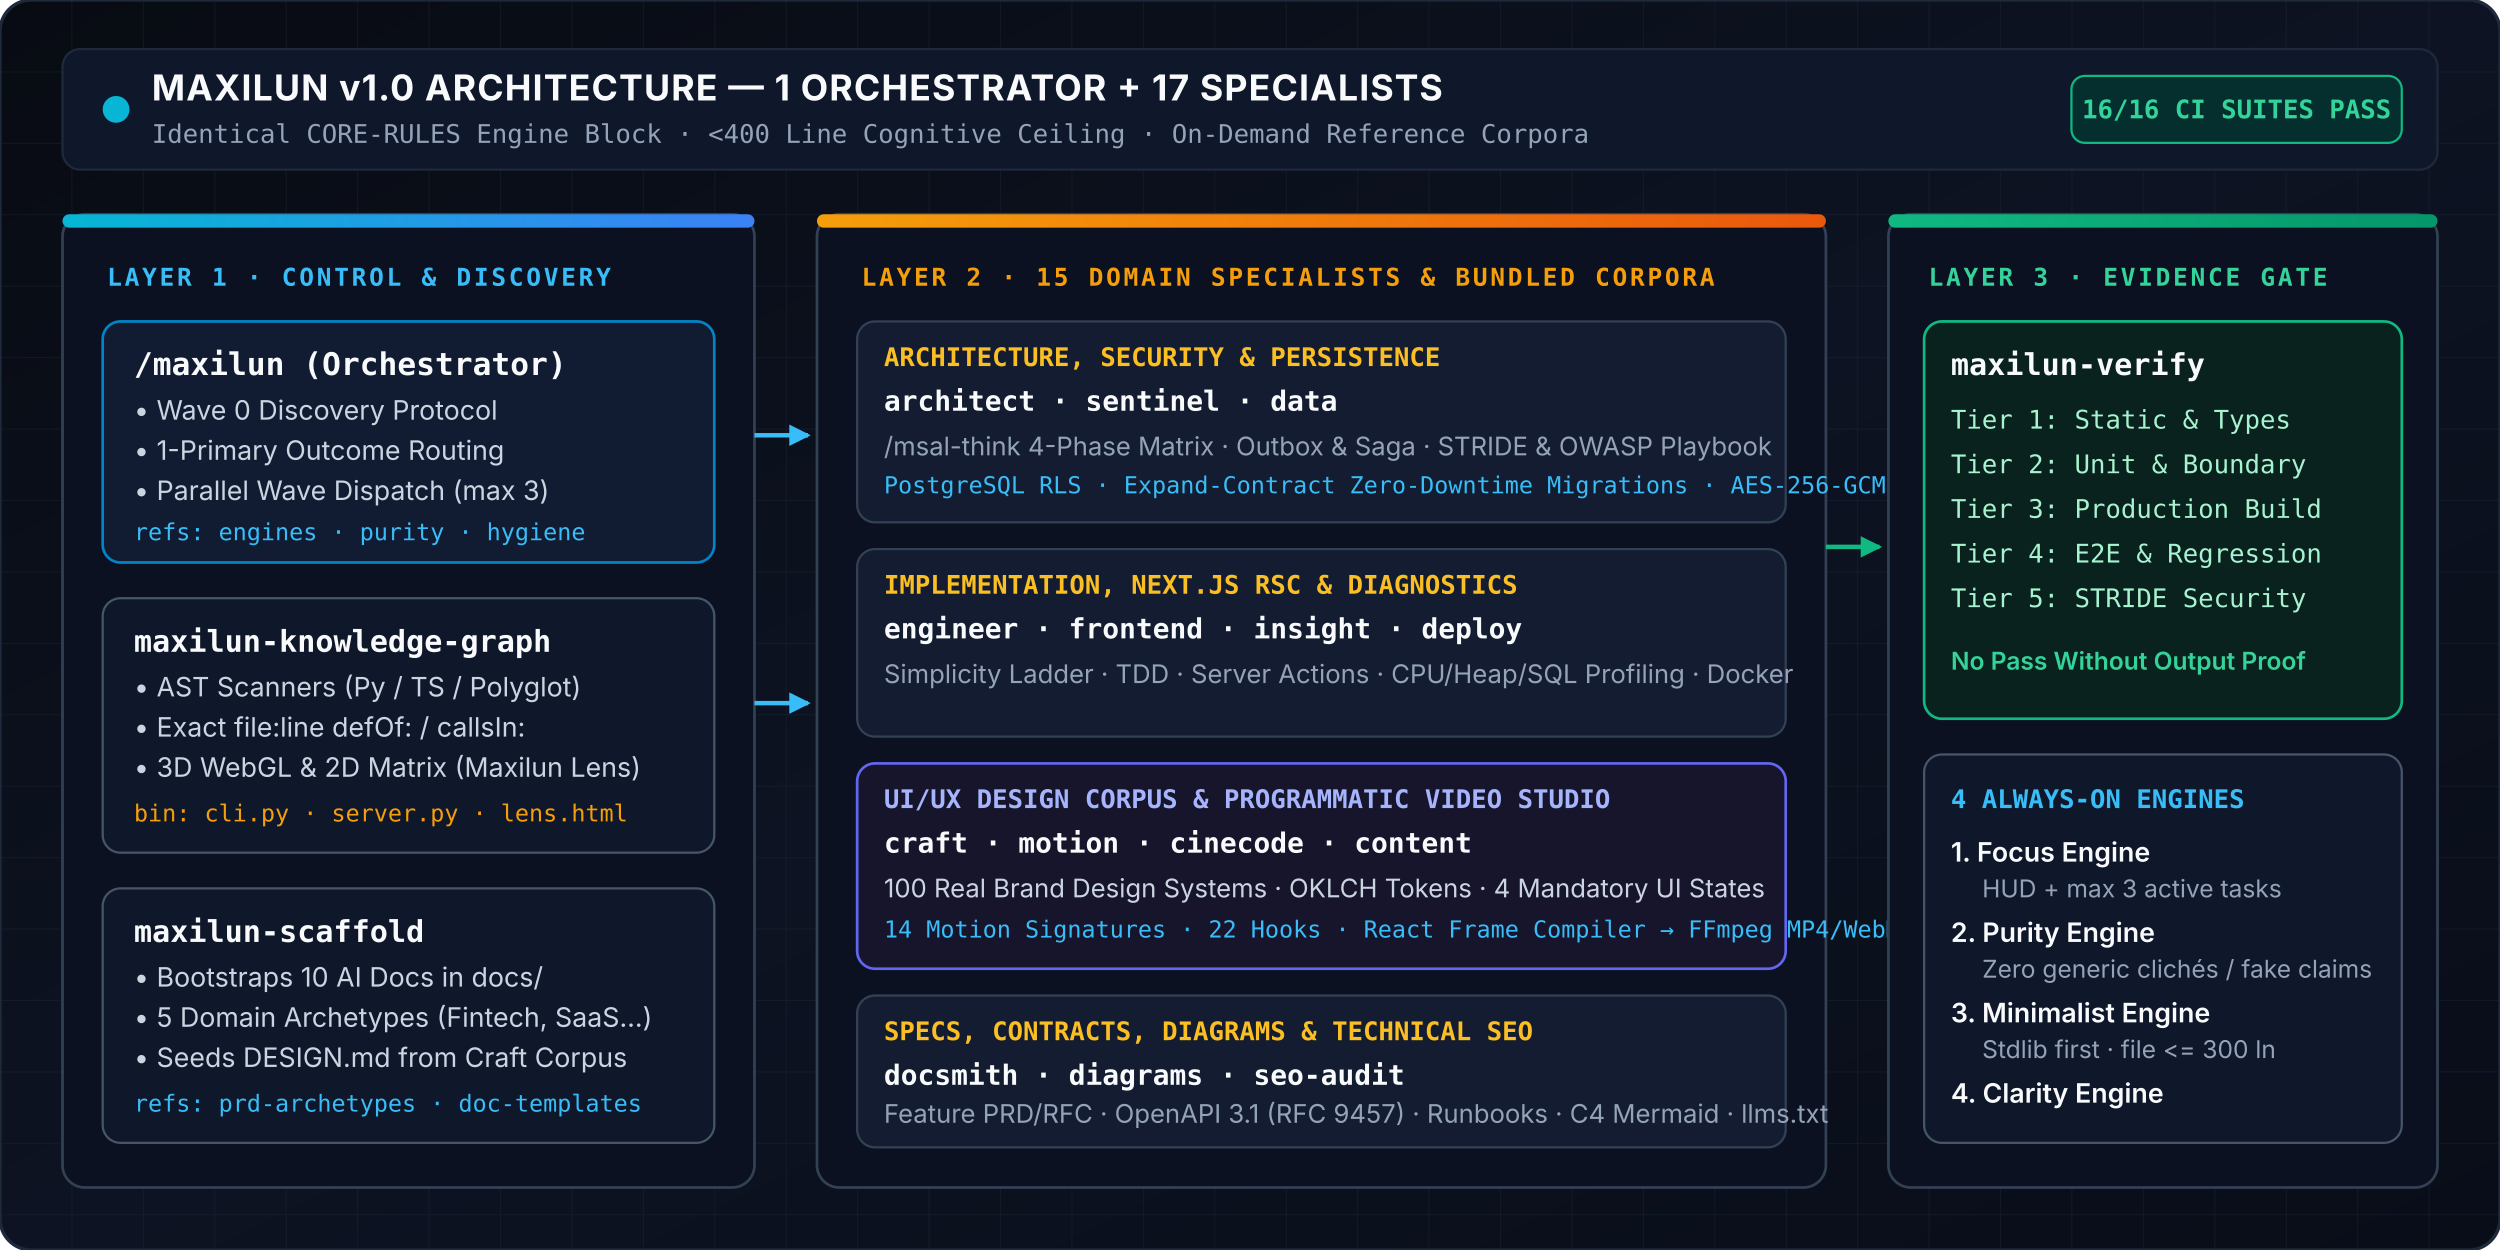
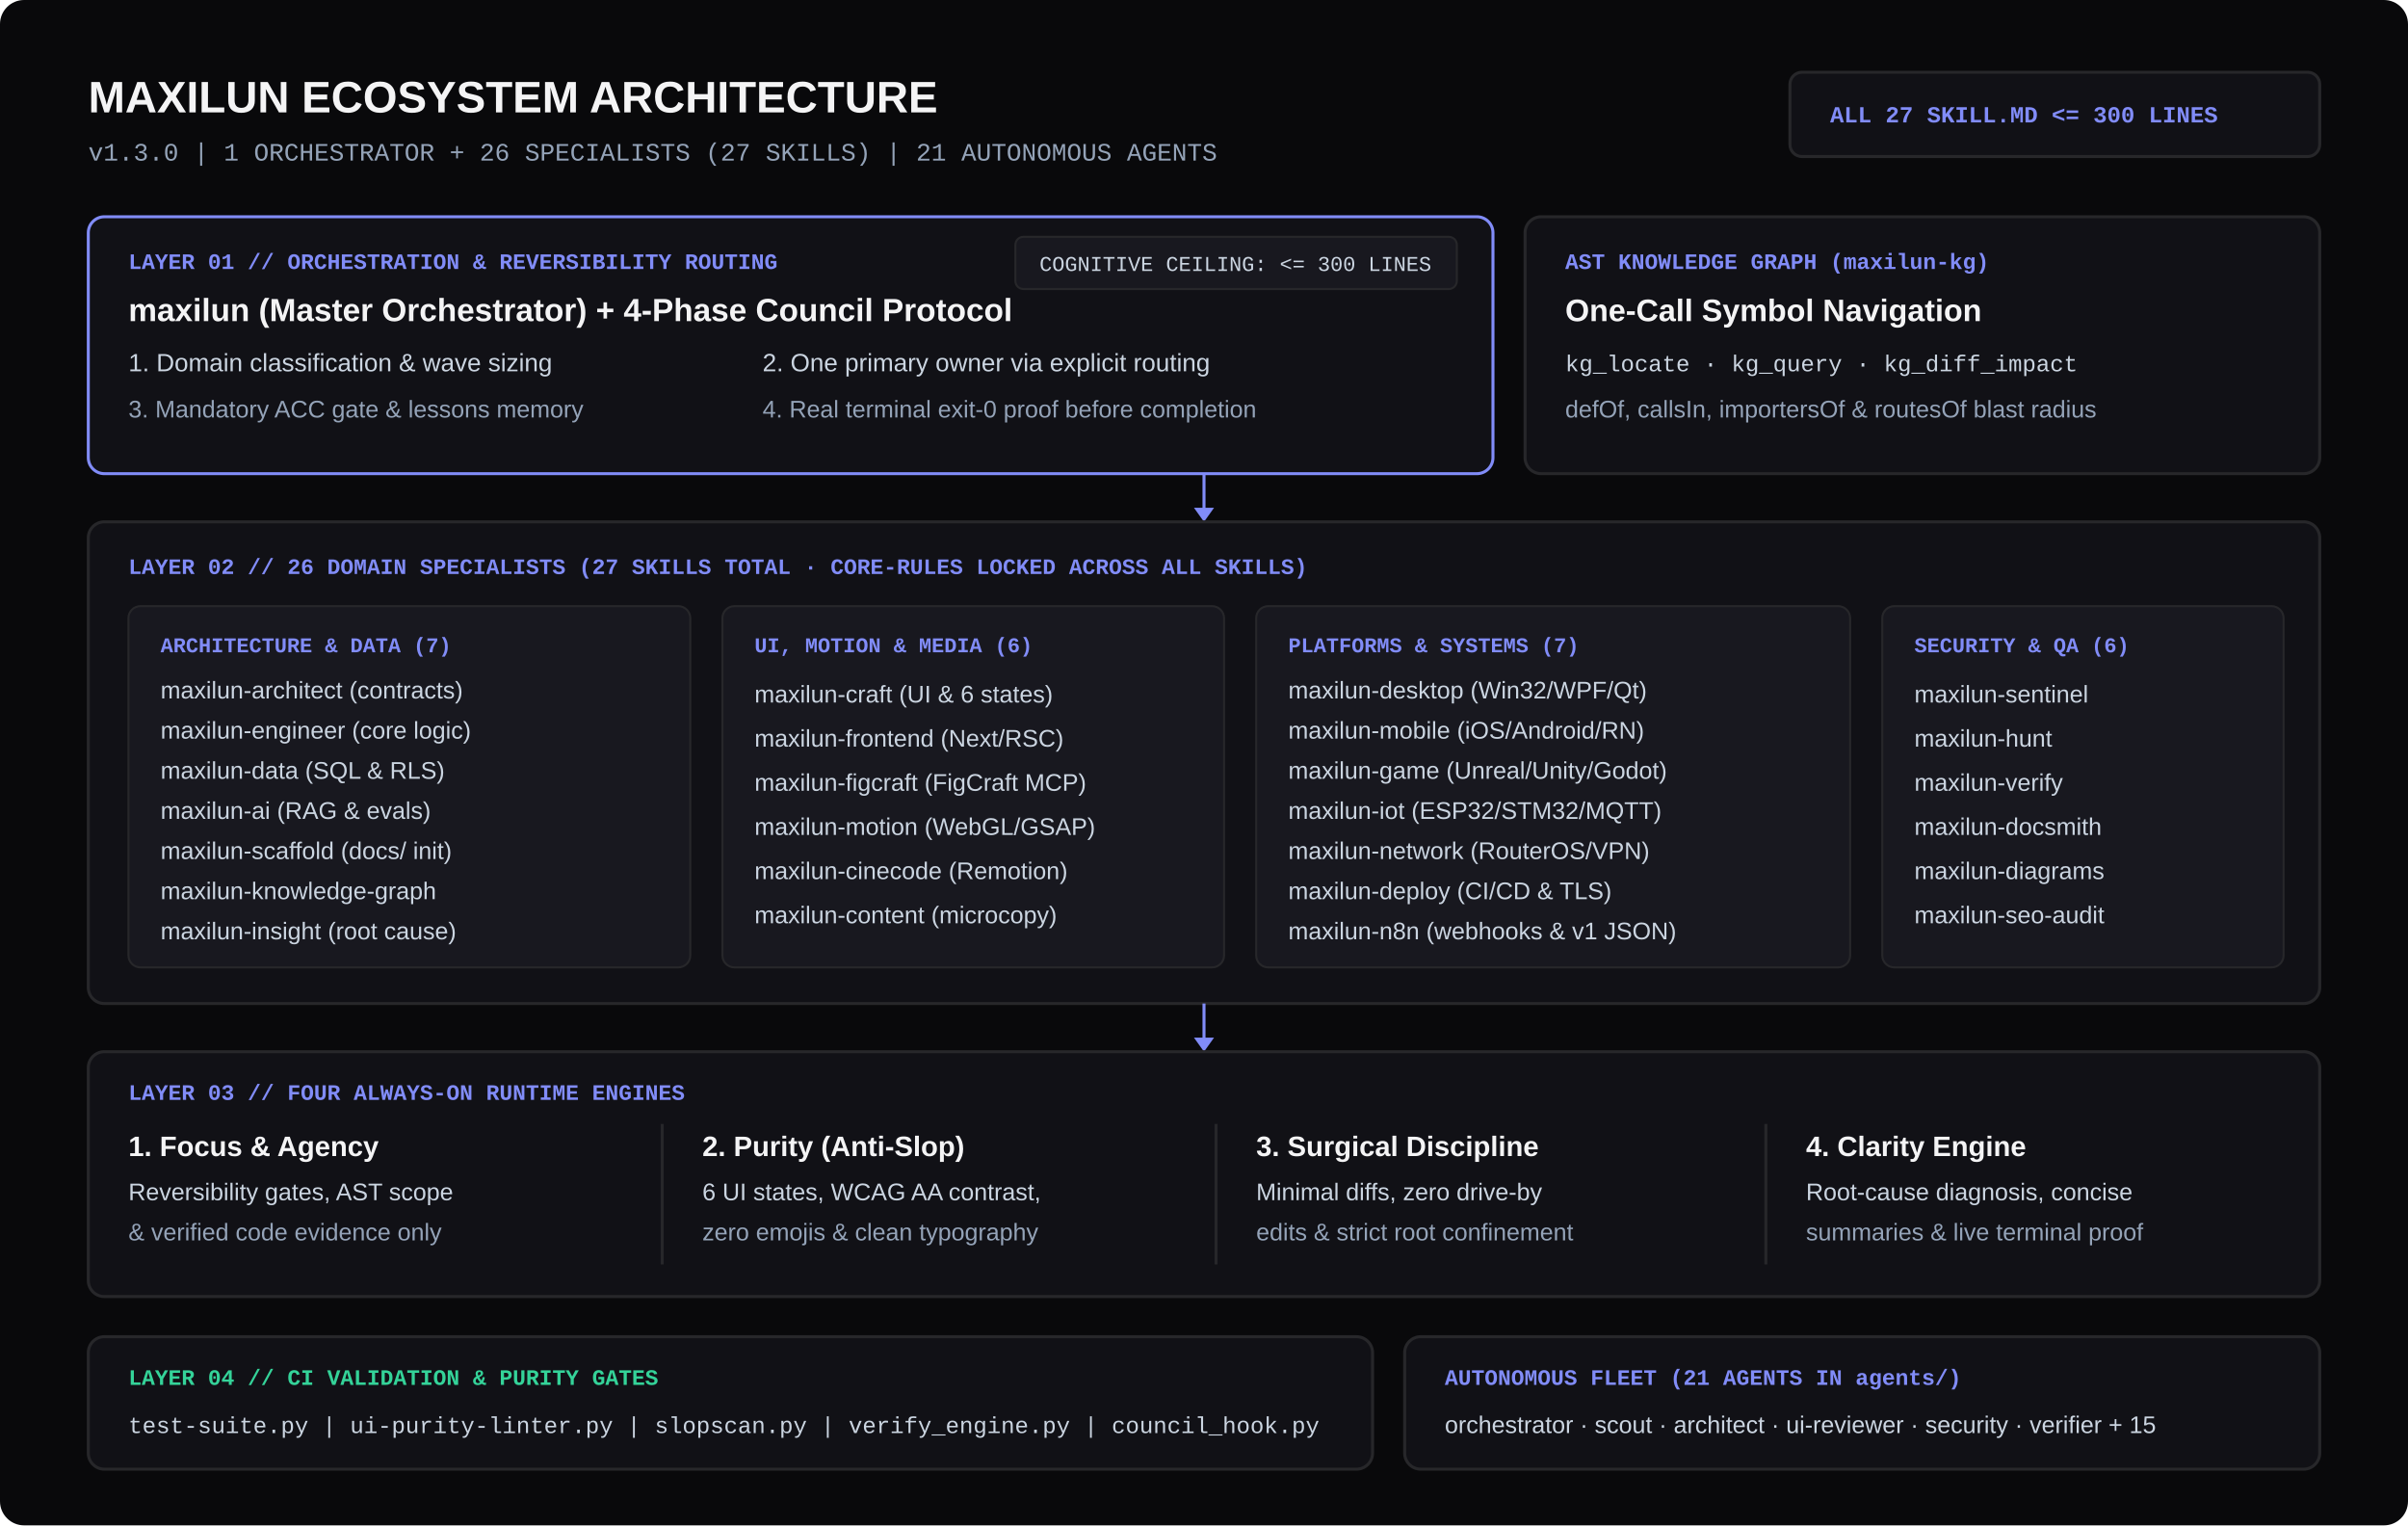
- <svg xmlns="http://www.w3.org/2000/svg" viewBox="0 0 1120 560" width="100%" height="100%">
-   <defs>
-     <linearGradient id="bgGrad" x1="0%" y1="0%" x2="100%" y2="100%">
-       <stop offset="0%" stop-color="#080b12" />
-       <stop offset="50%" stop-color="#0d1322" />
-       <stop offset="100%" stop-color="#090d18" />
-     </linearGradient>
-     <linearGradient id="accentCyan" x1="0%" y1="0%" x2="100%" y2="0%">
-       <stop offset="0%" stop-color="#06b6d4" />
-       <stop offset="100%" stop-color="#3b82f6" />
-     </linearGradient>
-     <linearGradient id="accentCopper" x1="0%" y1="0%" x2="100%" y2="0%">
-       <stop offset="0%" stop-color="#f59e0b" />
-       <stop offset="100%" stop-color="#ea580c" />
-     </linearGradient>
-     <linearGradient id="accentEmerald" x1="0%" y1="0%" x2="100%" y2="0%">
-       <stop offset="0%" stop-color="#10b981" />
-       <stop offset="100%" stop-color="#059669" />
-     </linearGradient>
-     <pattern id="grid" width="32" height="32" patternUnits="userSpaceOnUse">
-       <path d="M 32 0 L 0 0 0 32" fill="none" stroke="#1e293b" stroke-width="0.6" stroke-opacity="0.55" />
-     </pattern>
-     <marker id="arrowCyan" viewBox="0 0 10 10" refX="7" refY="5" markerWidth="6" markerHeight="6" orient="auto-start-reverse">
-       <path d="M 0 1 L 8 5 L 0 9 z" fill="#38bdf8" />
-     </marker>
-     <marker id="arrowAmber" viewBox="0 0 10 10" refX="7" refY="5" markerWidth="6" markerHeight="6" orient="auto-start-reverse">
-       <path d="M 0 1 L 8 5 L 0 9 z" fill="#f59e0b" />
-     </marker>
-     <marker id="arrowEmerald" viewBox="0 0 10 10" refX="7" refY="5" markerWidth="6" markerHeight="6" orient="auto-start-reverse">
-       <path d="M 0 1 L 8 5 L 0 9 z" fill="#10b981" />
-     </marker>
-   </defs>
-   <rect width="1120" height="560" rx="14" fill="url(#bgGrad)" stroke="#1e293b" stroke-width="1.5" />
-   <rect width="1120" height="560" rx="14" fill="url(#grid)" />
-   <rect x="28" y="22" width="1064" height="54" rx="8" fill="#0f172a" stroke="#1e293b" stroke-width="1" />
-   <circle cx="52" cy="49" r="6" fill="#06b6d4" />
-   <text x="68" y="45" fill="#f8fafc" font-family="system-ui, -apple-system, 'Segoe UI', sans-serif" font-size="16" font-weight="700" letter-spacing="0.5">MAXILUN v1.0 ARCHITECTURE — 1 ORCHESTRATOR + 17 SPECIALISTS</text>
-   <text x="68" y="64" fill="#94a3b8" font-family="ui-monospace, SFMono-Regular, Menlo, monospace" font-size="11.5">Identical CORE-RULES Engine Block · &lt;400 Line Cognitive Ceiling · On-Demand Reference Corpora</text>
-   <rect x="928" y="34" width="148" height="30" rx="6" fill="#042f2e" stroke="#10b981" stroke-width="1" />
-   <text x="1002" y="53" text-anchor="middle" fill="#34d399" font-family="ui-monospace, SFMono-Regular, Menlo, monospace" font-size="11.5" font-weight="700">16/16 CI SUITES PASS</text>
-   <g transform="translate(28, 96)">
-     <rect width="310" height="436" rx="10" fill="#0b1120" stroke="#334155" stroke-width="1.2" />
-     <rect width="310" height="6" rx="3" fill="url(#accentCyan)" />
-     <text x="20" y="32" fill="#38bdf8" font-family="ui-monospace, SFMono-Regular, Menlo, monospace" font-size="11" font-weight="700" letter-spacing="1.2">LAYER 1 · CONTROL &amp; DISCOVERY</text>
-     <rect x="18" y="48" width="274" height="108" rx="8" fill="#111c33" stroke="#0284c7" stroke-width="1.2" />
-     <text x="32" y="72" fill="#f8fafc" font-family="ui-monospace, SFMono-Regular, Menlo, monospace" font-size="14" font-weight="700">/maxilun (Orchestrator)</text>
-     <text x="32" y="92" fill="#cbd5e1" font-family="system-ui, -apple-system, sans-serif" font-size="12">• Wave 0 Discovery Protocol</text>
-     <text x="32" y="110" fill="#cbd5e1" font-family="system-ui, -apple-system, sans-serif" font-size="12">• 1-Primary Outcome Routing</text>
-     <text x="32" y="128" fill="#cbd5e1" font-family="system-ui, -apple-system, sans-serif" font-size="12">• Parallel Wave Dispatch (max 3)</text>
-     <text x="32" y="146" fill="#38bdf8" font-family="ui-monospace, SFMono-Regular, Menlo, monospace" font-size="10.5">refs: engines · purity · hygiene</text>
-     <rect x="18" y="172" width="274" height="114" rx="8" fill="#0f172a" stroke="#475569" stroke-width="1" />
-     <text x="32" y="196" fill="#f8fafc" font-family="ui-monospace, SFMono-Regular, Menlo, monospace" font-size="13.5" font-weight="700">maxilun-knowledge-graph</text>
-     <text x="32" y="216" fill="#cbd5e1" font-family="system-ui, -apple-system, sans-serif" font-size="12">• AST Scanners (Py / TS / Polyglot)</text>
-     <text x="32" y="234" fill="#cbd5e1" font-family="system-ui, -apple-system, sans-serif" font-size="12">• Exact file:line defOf: / callsIn:</text>
-     <text x="32" y="252" fill="#cbd5e1" font-family="system-ui, -apple-system, sans-serif" font-size="12">• 3D WebGL &amp; 2D Matrix (Maxilun Lens)</text>
-     <text x="32" y="272" fill="#f59e0b" font-family="ui-monospace, SFMono-Regular, Menlo, monospace" font-size="10.5">bin: cli.py · server.py · lens.html</text>
-     <rect x="18" y="302" width="274" height="114" rx="8" fill="#0f172a" stroke="#475569" stroke-width="1" />
-     <text x="32" y="326" fill="#f8fafc" font-family="ui-monospace, SFMono-Regular, Menlo, monospace" font-size="13.5" font-weight="700">maxilun-scaffold</text>
-     <text x="32" y="346" fill="#cbd5e1" font-family="system-ui, -apple-system, sans-serif" font-size="12">• Bootstraps 10 AI Docs in docs/</text>
-     <text x="32" y="364" fill="#cbd5e1" font-family="system-ui, -apple-system, sans-serif" font-size="12">• 5 Domain Archetypes (Fintech, SaaS…)</text>
-     <text x="32" y="382" fill="#cbd5e1" font-family="system-ui, -apple-system, sans-serif" font-size="12">• Seeds DESIGN.md from Craft Corpus</text>
-     <text x="32" y="402" fill="#38bdf8" font-family="ui-monospace, SFMono-Regular, Menlo, monospace" font-size="10.5">refs: prd-archetypes · doc-templates</text>
-   </g>
-   <g transform="translate(366, 96)">
-     <rect width="452" height="436" rx="10" fill="#0b1120" stroke="#334155" stroke-width="1.2" />
-     <rect width="452" height="6" rx="3" fill="url(#accentCopper)" />
-     <text x="20" y="32" fill="#f59e0b" font-family="ui-monospace, SFMono-Regular, Menlo, monospace" font-size="11" font-weight="700" letter-spacing="1.2">LAYER 2 · 15 DOMAIN SPECIALISTS &amp; BUNDLED CORPORA</text>
-     <rect x="18" y="48" width="416" height="90" rx="8" fill="#131c31" stroke="#334155" stroke-width="1" />
-     <text x="30" y="68" fill="#fbbf24" font-family="ui-monospace, SFMono-Regular, Menlo, monospace" font-size="11.5" font-weight="700">ARCHITECTURE, SECURITY &amp; PERSISTENCE</text>
-     <text x="30" y="88" fill="#f8fafc" font-family="ui-monospace, SFMono-Regular, Menlo, monospace" font-size="12.5" font-weight="600">architect · sentinel · data</text>
-     <text x="30" y="108" fill="#94a3b8" font-family="system-ui, -apple-system, sans-serif" font-size="11.5">/msal-think 4-Phase Matrix · Outbox &amp; Saga · STRIDE &amp; OWASP Playbook</text>
-     <text x="30" y="125" fill="#38bdf8" font-family="ui-monospace, SFMono-Regular, Menlo, monospace" font-size="10.5">PostgreSQL RLS · Expand-Contract Zero-Downtime Migrations · AES-256-GCM</text>
-     <rect x="18" y="150" width="416" height="84" rx="8" fill="#131c31" stroke="#334155" stroke-width="1" />
-     <text x="30" y="170" fill="#fbbf24" font-family="ui-monospace, SFMono-Regular, Menlo, monospace" font-size="11.5" font-weight="700">IMPLEMENTATION, NEXT.JS RSC &amp; DIAGNOSTICS</text>
-     <text x="30" y="190" fill="#f8fafc" font-family="ui-monospace, SFMono-Regular, Menlo, monospace" font-size="12.5" font-weight="600">engineer · frontend · insight · deploy</text>
-     <text x="30" y="210" fill="#94a3b8" font-family="system-ui, -apple-system, sans-serif" font-size="11.5">Simplicity Ladder · TDD · Server Actions · CPU/Heap/SQL Profiling · Docker</text>
-     <rect x="18" y="246" width="416" height="92" rx="8" fill="#17152b" stroke="#6366f1" stroke-width="1.2" />
-     <text x="30" y="266" fill="#a5b4fc" font-family="ui-monospace, SFMono-Regular, Menlo, monospace" font-size="11.5" font-weight="700">UI/UX DESIGN CORPUS &amp; PROGRAMMATIC VIDEO STUDIO</text>
-     <text x="30" y="286" fill="#f8fafc" font-family="ui-monospace, SFMono-Regular, Menlo, monospace" font-size="12.5" font-weight="600">craft · motion · cinecode · content</text>
-     <text x="30" y="306" fill="#cbd5e1" font-family="system-ui, -apple-system, sans-serif" font-size="11.5">100 Real Brand Design Systems · OKLCH Tokens · 4 Mandatory UI States</text>
-     <text x="30" y="324" fill="#38bdf8" font-family="ui-monospace, SFMono-Regular, Menlo, monospace" font-size="10.5">14 Motion Signatures · 22 Hooks · React Frame Compiler → FFmpeg MP4/WebM</text>
-     <rect x="18" y="350" width="416" height="68" rx="8" fill="#131c31" stroke="#334155" stroke-width="1" />
-     <text x="30" y="370" fill="#fbbf24" font-family="ui-monospace, SFMono-Regular, Menlo, monospace" font-size="11.5" font-weight="700">SPECS, CONTRACTS, DIAGRAMS &amp; TECHNICAL SEO</text>
-     <text x="30" y="390" fill="#f8fafc" font-family="ui-monospace, SFMono-Regular, Menlo, monospace" font-size="12.5" font-weight="600">docsmith · diagrams · seo-audit</text>
-     <text x="30" y="407" fill="#94a3b8" font-family="system-ui, -apple-system, sans-serif" font-size="11.5">Feature PRD/RFC · OpenAPI 3.1 (RFC 9457) · Runbooks · C4 Mermaid · llms.txt</text>
-   </g>
-   <g transform="translate(846, 96)">
-     <rect width="246" height="436" rx="10" fill="#0b1120" stroke="#334155" stroke-width="1.2" />
-     <rect width="246" height="6" rx="3" fill="url(#accentEmerald)" />
-     <text x="18" y="32" fill="#34d399" font-family="ui-monospace, SFMono-Regular, Menlo, monospace" font-size="11" font-weight="700" letter-spacing="1.2">LAYER 3 · EVIDENCE GATE</text>
-     <rect x="16" y="48" width="214" height="178" rx="8" fill="#09221e" stroke="#10b981" stroke-width="1.2" />
-     <text x="28" y="72" fill="#f8fafc" font-family="ui-monospace, SFMono-Regular, Menlo, monospace" font-size="13.5" font-weight="700">maxilun-verify</text>
-     <text x="28" y="96" fill="#a7f3d0" font-family="ui-monospace, SFMono-Regular, Menlo, monospace" font-size="11.5">Tier 1: Static &amp; Types</text>
-     <text x="28" y="116" fill="#a7f3d0" font-family="ui-monospace, SFMono-Regular, Menlo, monospace" font-size="11.5">Tier 2: Unit &amp; Boundary</text>
-     <text x="28" y="136" fill="#a7f3d0" font-family="ui-monospace, SFMono-Regular, Menlo, monospace" font-size="11.5">Tier 3: Production Build</text>
-     <text x="28" y="156" fill="#a7f3d0" font-family="ui-monospace, SFMono-Regular, Menlo, monospace" font-size="11.5">Tier 4: E2E &amp; Regression</text>
-     <text x="28" y="176" fill="#a7f3d0" font-family="ui-monospace, SFMono-Regular, Menlo, monospace" font-size="11.5">Tier 5: STRIDE Security</text>
-     <text x="28" y="204" fill="#34d399" font-family="system-ui, -apple-system, sans-serif" font-size="11" font-weight="600">No Pass Without Output Proof</text>
-     <rect x="16" y="242" width="214" height="174" rx="8" fill="#0f172a" stroke="#475569" stroke-width="1" />
-     <text x="28" y="266" fill="#38bdf8" font-family="ui-monospace, SFMono-Regular, Menlo, monospace" font-size="11.5" font-weight="700">4 ALWAYS-ON ENGINES</text>
-     <text x="28" y="290" fill="#f8fafc" font-family="system-ui, -apple-system, sans-serif" font-size="12" font-weight="600">1. Focus Engine</text>
-     <text x="42" y="306" fill="#94a3b8" font-family="system-ui, -apple-system, sans-serif" font-size="11">HUD + max 3 active tasks</text>
-     <text x="28" y="326" fill="#f8fafc" font-family="system-ui, -apple-system, sans-serif" font-size="12" font-weight="600">2. Purity Engine</text>
-     <text x="42" y="342" fill="#94a3b8" font-family="system-ui, -apple-system, sans-serif" font-size="11">Zero generic clichés / fake claims</text>
-     <text x="28" y="362" fill="#f8fafc" font-family="system-ui, -apple-system, sans-serif" font-size="12" font-weight="600">3. Minimalist Engine</text>
-     <text x="42" y="378" fill="#94a3b8" font-family="system-ui, -apple-system, sans-serif" font-size="11">Stdlib first · file &lt;= 300 ln</text>
-     <text x="28" y="398" fill="#f8fafc" font-family="system-ui, -apple-system, sans-serif" font-size="12" font-weight="600">4. Clarity Engine</text>
-   </g>
-   <line x1="338" y1="195" x2="362" y2="195" stroke="#38bdf8" stroke-width="2" marker-end="url(#arrowCyan)" />
-   <line x1="338" y1="315" x2="362" y2="315" stroke="#38bdf8" stroke-width="2" marker-end="url(#arrowCyan)" />
-   <line x1="818" y1="245" x2="842" y2="245" stroke="#10b981" stroke-width="2" marker-end="url(#arrowEmerald)" />
+ <svg xmlns="http://www.w3.org/2000/svg" viewBox="0 0 1200 760" width="1200" height="760" role="img" aria-labelledby="arch-title arch-desc">
+   <rect width="1200" height="760" fill="#09090b" rx="12" />
+   <text x="44" y="56" font-family="system-ui, -apple-system, 'Segoe UI', 'Helvetica Neue', Arial, sans-serif" font-size="22" font-weight="700" fill="#f4f4f5">MAXILUN ECOSYSTEM ARCHITECTURE</text>
+   <text x="44" y="80" font-family="'SFMono-Regular', Consolas, 'Liberation Mono', Menlo, monospace" font-size="12.5" fill="#94a3b8">v1.3.0  |  1 ORCHESTRATOR + 26 SPECIALISTS (27 SKILLS)  |  21 AUTONOMOUS AGENTS</text>
+   <rect x="892" y="36" width="264" height="42" rx="6" fill="#111116" stroke="#27272a" stroke-width="1.5" />
+   <text x="912" y="61" font-family="'SFMono-Regular', Consolas, 'Liberation Mono', Menlo, monospace" font-size="11.5" font-weight="600" fill="#818cf8">ALL 27 SKILL.MD &lt;= 300 LINES</text>
+   <rect x="44" y="108" width="700" height="128" rx="8" fill="#111116" stroke="#818cf8" stroke-width="1.5" />
+   <text x="64" y="134" font-family="'SFMono-Regular', Consolas, 'Liberation Mono', Menlo, monospace" font-size="11" font-weight="600" fill="#818cf8">LAYER 01  //  ORCHESTRATION &amp; REVERSIBILITY ROUTING</text>
+   <rect x="506" y="118" width="220" height="26" rx="4" fill="#18181f" stroke="#27272a" stroke-width="1" />
+   <text x="518" y="135" font-family="'SFMono-Regular', Consolas, 'Liberation Mono', Menlo, monospace" font-size="10.5" fill="#cbd5e1">COGNITIVE CEILING: &lt;= 300 LINES</text>
+   <text x="64" y="160" font-family="system-ui, -apple-system, 'Segoe UI', 'Helvetica Neue', Arial, sans-serif" font-size="16" font-weight="700" fill="#f4f4f5">maxilun (Master Orchestrator) + 4-Phase Council Protocol</text>
+   <text x="64" y="185" font-family="system-ui, -apple-system, 'Segoe UI', 'Helvetica Neue', Arial, sans-serif" font-size="12.5" fill="#cbd5e1">1. Domain classification &amp; wave sizing</text>
+   <text x="380" y="185" font-family="system-ui, -apple-system, 'Segoe UI', 'Helvetica Neue', Arial, sans-serif" font-size="12.5" fill="#cbd5e1">2. One primary owner via explicit routing</text>
+   <text x="64" y="208" font-family="system-ui, -apple-system, 'Segoe UI', 'Helvetica Neue', Arial, sans-serif" font-size="12" fill="#94a3b8">3. Mandatory ACC gate &amp; lessons memory</text>
+   <text x="380" y="208" font-family="system-ui, -apple-system, 'Segoe UI', 'Helvetica Neue', Arial, sans-serif" font-size="12" fill="#94a3b8">4. Real terminal exit-0 proof before completion</text>
+   <rect x="760" y="108" width="396" height="128" rx="8" fill="#111116" stroke="#27272a" stroke-width="1.5" />
+   <text x="780" y="134" font-family="'SFMono-Regular', Consolas, 'Liberation Mono', Menlo, monospace" font-size="11" font-weight="600" fill="#818cf8">AST KNOWLEDGE GRAPH (maxilun-kg)</text>
+   <text x="780" y="160" font-family="system-ui, -apple-system, 'Segoe UI', 'Helvetica Neue', Arial, sans-serif" font-size="15.5" font-weight="700" fill="#f4f4f5">One-Call Symbol Navigation</text>
+   <text x="780" y="185" font-family="'SFMono-Regular', Consolas, 'Liberation Mono', Menlo, monospace" font-size="11.5" fill="#cbd5e1">kg_locate · kg_query · kg_diff_impact</text>
+   <text x="780" y="208" font-family="system-ui, -apple-system, 'Segoe UI', 'Helvetica Neue', Arial, sans-serif" font-size="12" fill="#94a3b8">defOf, callsIn, importersOf &amp; routesOf blast radius</text>
+   <line x1="600" y1="236" x2="600" y2="255" stroke="#818cf8" stroke-width="1.5" />
+   <polygon points="595,253 605,253 600,260" fill="#818cf8" />
+   <rect x="44" y="260" width="1112" height="240" rx="8" fill="#111116" stroke="#27272a" stroke-width="1.5" />
+   <text x="64" y="286" font-family="'SFMono-Regular', Consolas, 'Liberation Mono', Menlo, monospace" font-size="11" font-weight="600" fill="#818cf8">LAYER 02  //  26 DOMAIN SPECIALISTS  (27 SKILLS TOTAL · CORE-RULES LOCKED ACROSS ALL SKILLS)</text>
+   <rect x="64" y="302" width="280" height="180" rx="6" fill="#18181f" stroke="#27272a" stroke-width="1" />
+   <text x="80" y="325" font-family="'SFMono-Regular', Consolas, 'Liberation Mono', Menlo, monospace" font-size="10.5" font-weight="600" fill="#818cf8">ARCHITECTURE &amp; DATA (7)</text>
+   <text x="80" y="348" font-family="system-ui, -apple-system, 'Segoe UI', 'Helvetica Neue', Arial, sans-serif" font-size="12" fill="#cbd5e1">maxilun-architect (contracts)</text>
+   <text x="80" y="368" font-family="system-ui, -apple-system, 'Segoe UI', 'Helvetica Neue', Arial, sans-serif" font-size="12" fill="#cbd5e1">maxilun-engineer (core logic)</text>
+   <text x="80" y="388" font-family="system-ui, -apple-system, 'Segoe UI', 'Helvetica Neue', Arial, sans-serif" font-size="12" fill="#cbd5e1">maxilun-data (SQL &amp; RLS)</text>
+   <text x="80" y="408" font-family="system-ui, -apple-system, 'Segoe UI', 'Helvetica Neue', Arial, sans-serif" font-size="12" fill="#cbd5e1">maxilun-ai (RAG &amp; evals)</text>
+   <text x="80" y="428" font-family="system-ui, -apple-system, 'Segoe UI', 'Helvetica Neue', Arial, sans-serif" font-size="12" fill="#cbd5e1">maxilun-scaffold (docs/ init)</text>
+   <text x="80" y="448" font-family="system-ui, -apple-system, 'Segoe UI', 'Helvetica Neue', Arial, sans-serif" font-size="12" fill="#cbd5e1">maxilun-knowledge-graph</text>
+   <text x="80" y="468" font-family="system-ui, -apple-system, 'Segoe UI', 'Helvetica Neue', Arial, sans-serif" font-size="12" fill="#cbd5e1">maxilun-insight (root cause)</text>
+   <rect x="360" y="302" width="250" height="180" rx="6" fill="#18181f" stroke="#27272a" stroke-width="1" />
+   <text x="376" y="325" font-family="'SFMono-Regular', Consolas, 'Liberation Mono', Menlo, monospace" font-size="10.5" font-weight="600" fill="#818cf8">UI, MOTION &amp; MEDIA (6)</text>
+   <text x="376" y="350" font-family="system-ui, -apple-system, 'Segoe UI', 'Helvetica Neue', Arial, sans-serif" font-size="12" fill="#cbd5e1">maxilun-craft (UI &amp; 6 states)</text>
+   <text x="376" y="372" font-family="system-ui, -apple-system, 'Segoe UI', 'Helvetica Neue', Arial, sans-serif" font-size="12" fill="#cbd5e1">maxilun-frontend (Next/RSC)</text>
+   <text x="376" y="394" font-family="system-ui, -apple-system, 'Segoe UI', 'Helvetica Neue', Arial, sans-serif" font-size="12" fill="#cbd5e1">maxilun-figcraft (FigCraft MCP)</text>
+   <text x="376" y="416" font-family="system-ui, -apple-system, 'Segoe UI', 'Helvetica Neue', Arial, sans-serif" font-size="12" fill="#cbd5e1">maxilun-motion (WebGL/GSAP)</text>
+   <text x="376" y="438" font-family="system-ui, -apple-system, 'Segoe UI', 'Helvetica Neue', Arial, sans-serif" font-size="12" fill="#cbd5e1">maxilun-cinecode (Remotion)</text>
+   <text x="376" y="460" font-family="system-ui, -apple-system, 'Segoe UI', 'Helvetica Neue', Arial, sans-serif" font-size="12" fill="#cbd5e1">maxilun-content (microcopy)</text>
+   <rect x="626" y="302" width="296" height="180" rx="6" fill="#18181f" stroke="#27272a" stroke-width="1" />
+   <text x="642" y="325" font-family="'SFMono-Regular', Consolas, 'Liberation Mono', Menlo, monospace" font-size="10.5" font-weight="600" fill="#818cf8">PLATFORMS &amp; SYSTEMS (7)</text>
+   <text x="642" y="348" font-family="system-ui, -apple-system, 'Segoe UI', 'Helvetica Neue', Arial, sans-serif" font-size="12" fill="#cbd5e1">maxilun-desktop (Win32/WPF/Qt)</text>
+   <text x="642" y="368" font-family="system-ui, -apple-system, 'Segoe UI', 'Helvetica Neue', Arial, sans-serif" font-size="12" fill="#cbd5e1">maxilun-mobile (iOS/Android/RN)</text>
+   <text x="642" y="388" font-family="system-ui, -apple-system, 'Segoe UI', 'Helvetica Neue', Arial, sans-serif" font-size="12" fill="#cbd5e1">maxilun-game (Unreal/Unity/Godot)</text>
+   <text x="642" y="408" font-family="system-ui, -apple-system, 'Segoe UI', 'Helvetica Neue', Arial, sans-serif" font-size="12" fill="#cbd5e1">maxilun-iot (ESP32/STM32/MQTT)</text>
+   <text x="642" y="428" font-family="system-ui, -apple-system, 'Segoe UI', 'Helvetica Neue', Arial, sans-serif" font-size="12" fill="#cbd5e1">maxilun-network (RouterOS/VPN)</text>
+   <text x="642" y="448" font-family="system-ui, -apple-system, 'Segoe UI', 'Helvetica Neue', Arial, sans-serif" font-size="12" fill="#cbd5e1">maxilun-deploy (CI/CD &amp; TLS)</text>
+   <text x="642" y="468" font-family="system-ui, -apple-system, 'Segoe UI', 'Helvetica Neue', Arial, sans-serif" font-size="12" fill="#cbd5e1">maxilun-n8n (webhooks &amp; v1 JSON)</text>
+   <rect x="938" y="302" width="200" height="180" rx="6" fill="#18181f" stroke="#27272a" stroke-width="1" />
+   <text x="954" y="325" font-family="'SFMono-Regular', Consolas, 'Liberation Mono', Menlo, monospace" font-size="10.5" font-weight="600" fill="#818cf8">SECURITY &amp; QA (6)</text>
+   <text x="954" y="350" font-family="system-ui, -apple-system, 'Segoe UI', 'Helvetica Neue', Arial, sans-serif" font-size="12" fill="#cbd5e1">maxilun-sentinel</text>
+   <text x="954" y="372" font-family="system-ui, -apple-system, 'Segoe UI', 'Helvetica Neue', Arial, sans-serif" font-size="12" fill="#cbd5e1">maxilun-hunt</text>
+   <text x="954" y="394" font-family="system-ui, -apple-system, 'Segoe UI', 'Helvetica Neue', Arial, sans-serif" font-size="12" fill="#cbd5e1">maxilun-verify</text>
+   <text x="954" y="416" font-family="system-ui, -apple-system, 'Segoe UI', 'Helvetica Neue', Arial, sans-serif" font-size="12" fill="#cbd5e1">maxilun-docsmith</text>
+   <text x="954" y="438" font-family="system-ui, -apple-system, 'Segoe UI', 'Helvetica Neue', Arial, sans-serif" font-size="12" fill="#cbd5e1">maxilun-diagrams</text>
+   <text x="954" y="460" font-family="system-ui, -apple-system, 'Segoe UI', 'Helvetica Neue', Arial, sans-serif" font-size="12" fill="#cbd5e1">maxilun-seo-audit</text>
+   <line x1="600" y1="500" x2="600" y2="519" stroke="#818cf8" stroke-width="1.5" />
+   <polygon points="595,517 605,517 600,524" fill="#818cf8" />
+   <rect x="44" y="524" width="1112" height="122" rx="8" fill="#111116" stroke="#27272a" stroke-width="1.5" />
+   <text x="64" y="548" font-family="'SFMono-Regular', Consolas, 'Liberation Mono', Menlo, monospace" font-size="11" font-weight="600" fill="#818cf8">LAYER 03  //  FOUR ALWAYS-ON RUNTIME ENGINES</text>
+   <text x="64" y="576" font-family="system-ui, -apple-system, 'Segoe UI', 'Helvetica Neue', Arial, sans-serif" font-size="14" font-weight="700" fill="#f4f4f5">1. Focus &amp; Agency</text>
+   <text x="64" y="598" font-family="system-ui, -apple-system, 'Segoe UI', 'Helvetica Neue', Arial, sans-serif" font-size="12" fill="#cbd5e1">Reversibility gates, AST scope</text>
+   <text x="64" y="618" font-family="system-ui, -apple-system, 'Segoe UI', 'Helvetica Neue', Arial, sans-serif" font-size="12" fill="#94a3b8">&amp; verified code evidence only</text>
+   <line x1="330" y1="560" x2="330" y2="630" stroke="#27272a" stroke-width="1.5" />
+   <text x="350" y="576" font-family="system-ui, -apple-system, 'Segoe UI', 'Helvetica Neue', Arial, sans-serif" font-size="14" font-weight="700" fill="#f4f4f5">2. Purity (Anti-Slop)</text>
+   <text x="350" y="598" font-family="system-ui, -apple-system, 'Segoe UI', 'Helvetica Neue', Arial, sans-serif" font-size="12" fill="#cbd5e1">6 UI states, WCAG AA contrast,</text>
+   <text x="350" y="618" font-family="system-ui, -apple-system, 'Segoe UI', 'Helvetica Neue', Arial, sans-serif" font-size="12" fill="#94a3b8">zero emojis &amp; clean typography</text>
+   <line x1="606" y1="560" x2="606" y2="630" stroke="#27272a" stroke-width="1.5" />
+   <text x="626" y="576" font-family="system-ui, -apple-system, 'Segoe UI', 'Helvetica Neue', Arial, sans-serif" font-size="14" font-weight="700" fill="#f4f4f5">3. Surgical Discipline</text>
+   <text x="626" y="598" font-family="system-ui, -apple-system, 'Segoe UI', 'Helvetica Neue', Arial, sans-serif" font-size="12" fill="#cbd5e1">Minimal diffs, zero drive-by</text>
+   <text x="626" y="618" font-family="system-ui, -apple-system, 'Segoe UI', 'Helvetica Neue', Arial, sans-serif" font-size="12" fill="#94a3b8">edits &amp; strict root confinement</text>
+   <line x1="880" y1="560" x2="880" y2="630" stroke="#27272a" stroke-width="1.5" />
+   <text x="900" y="576" font-family="system-ui, -apple-system, 'Segoe UI', 'Helvetica Neue', Arial, sans-serif" font-size="14" font-weight="700" fill="#f4f4f5">4. Clarity Engine</text>
+   <text x="900" y="598" font-family="system-ui, -apple-system, 'Segoe UI', 'Helvetica Neue', Arial, sans-serif" font-size="12" fill="#cbd5e1">Root-cause diagnosis, concise</text>
+   <text x="900" y="618" font-family="system-ui, -apple-system, 'Segoe UI', 'Helvetica Neue', Arial, sans-serif" font-size="12" fill="#94a3b8">summaries &amp; live terminal proof</text>
+   <rect x="44" y="666" width="640" height="66" rx="8" fill="#111116" stroke="#27272a" stroke-width="1.5" />
+   <text x="64" y="690" font-family="'SFMono-Regular', Consolas, 'Liberation Mono', Menlo, monospace" font-size="11" font-weight="600" fill="#34d399">LAYER 04  //  CI VALIDATION &amp; PURITY GATES</text>
+   <text x="64" y="714" font-family="'SFMono-Regular', Consolas, 'Liberation Mono', Menlo, monospace" font-size="11.5" fill="#cbd5e1">test-suite.py  |  ui-purity-linter.py  |  slopscan.py  |  verify_engine.py  |  council_hook.py</text>
+   <rect x="700" y="666" width="456" height="66" rx="8" fill="#111116" stroke="#27272a" stroke-width="1.5" />
+   <text x="720" y="690" font-family="'SFMono-Regular', Consolas, 'Liberation Mono', Menlo, monospace" font-size="11" font-weight="600" fill="#818cf8">AUTONOMOUS FLEET (21 AGENTS IN agents/)</text>
+   <text x="720" y="714" font-family="system-ui, -apple-system, 'Segoe UI', 'Helvetica Neue', Arial, sans-serif" font-size="12" fill="#cbd5e1">orchestrator · scout · architect · ui-reviewer · security · verifier + 15</text>
</svg>
